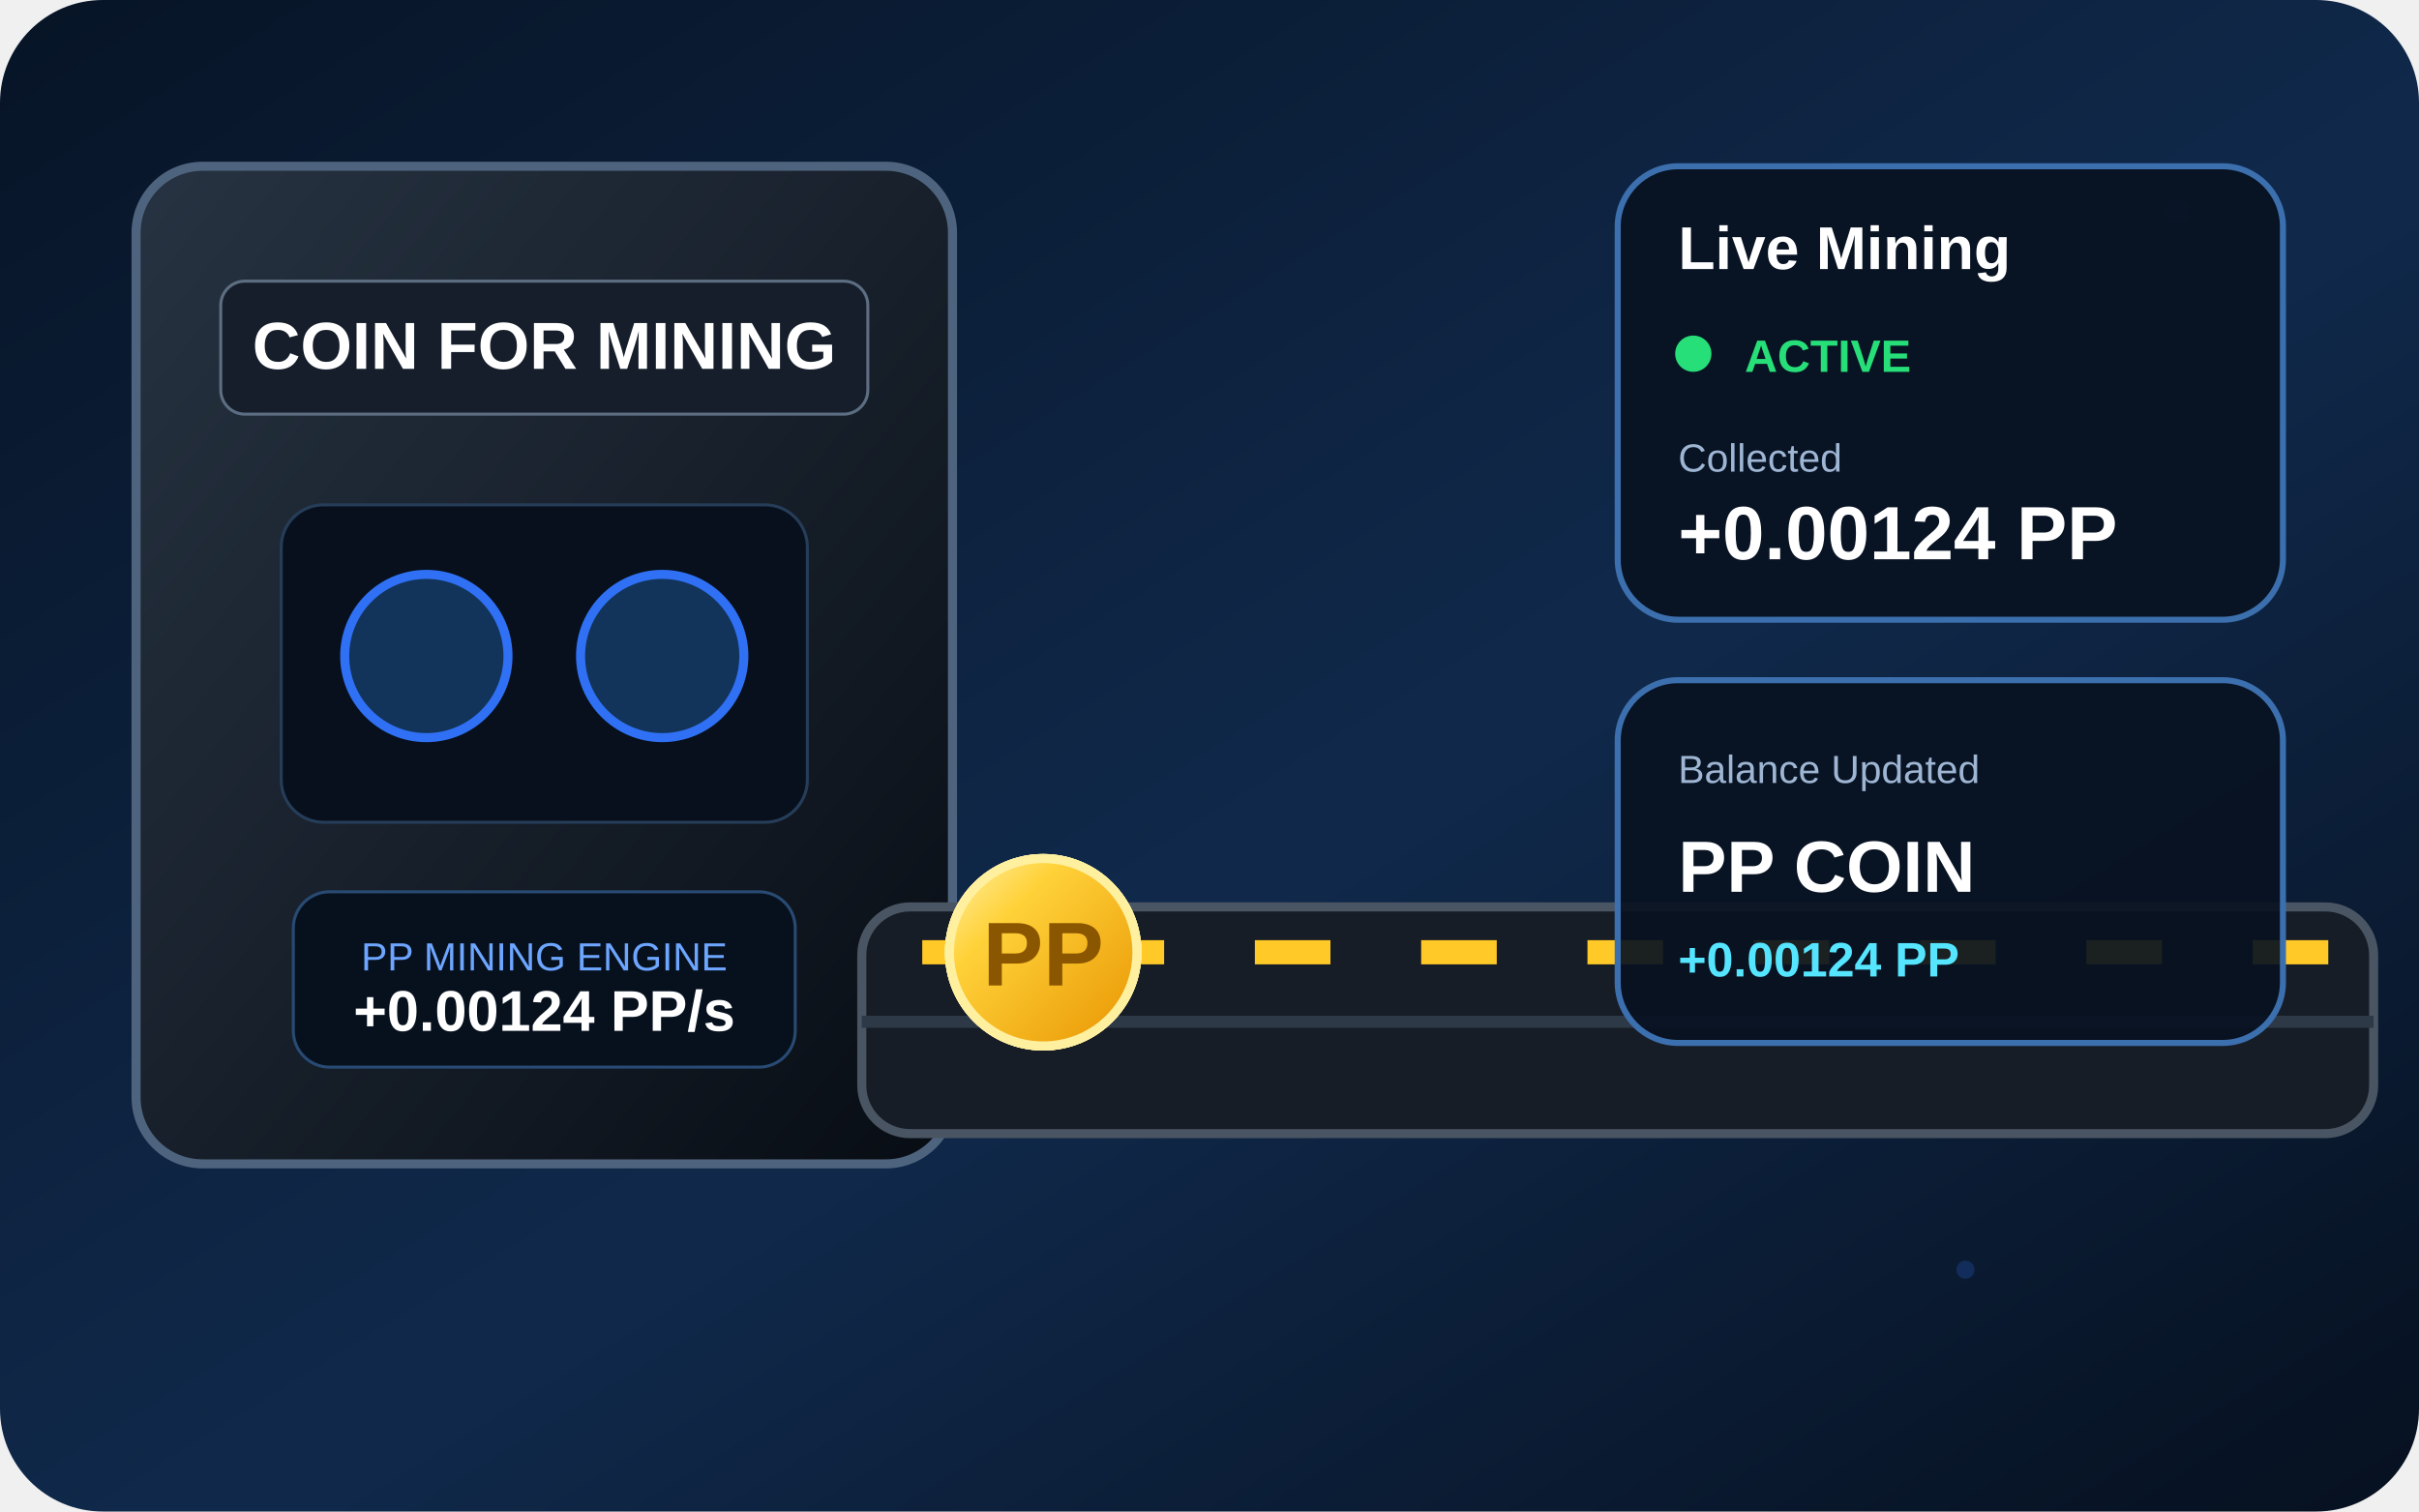
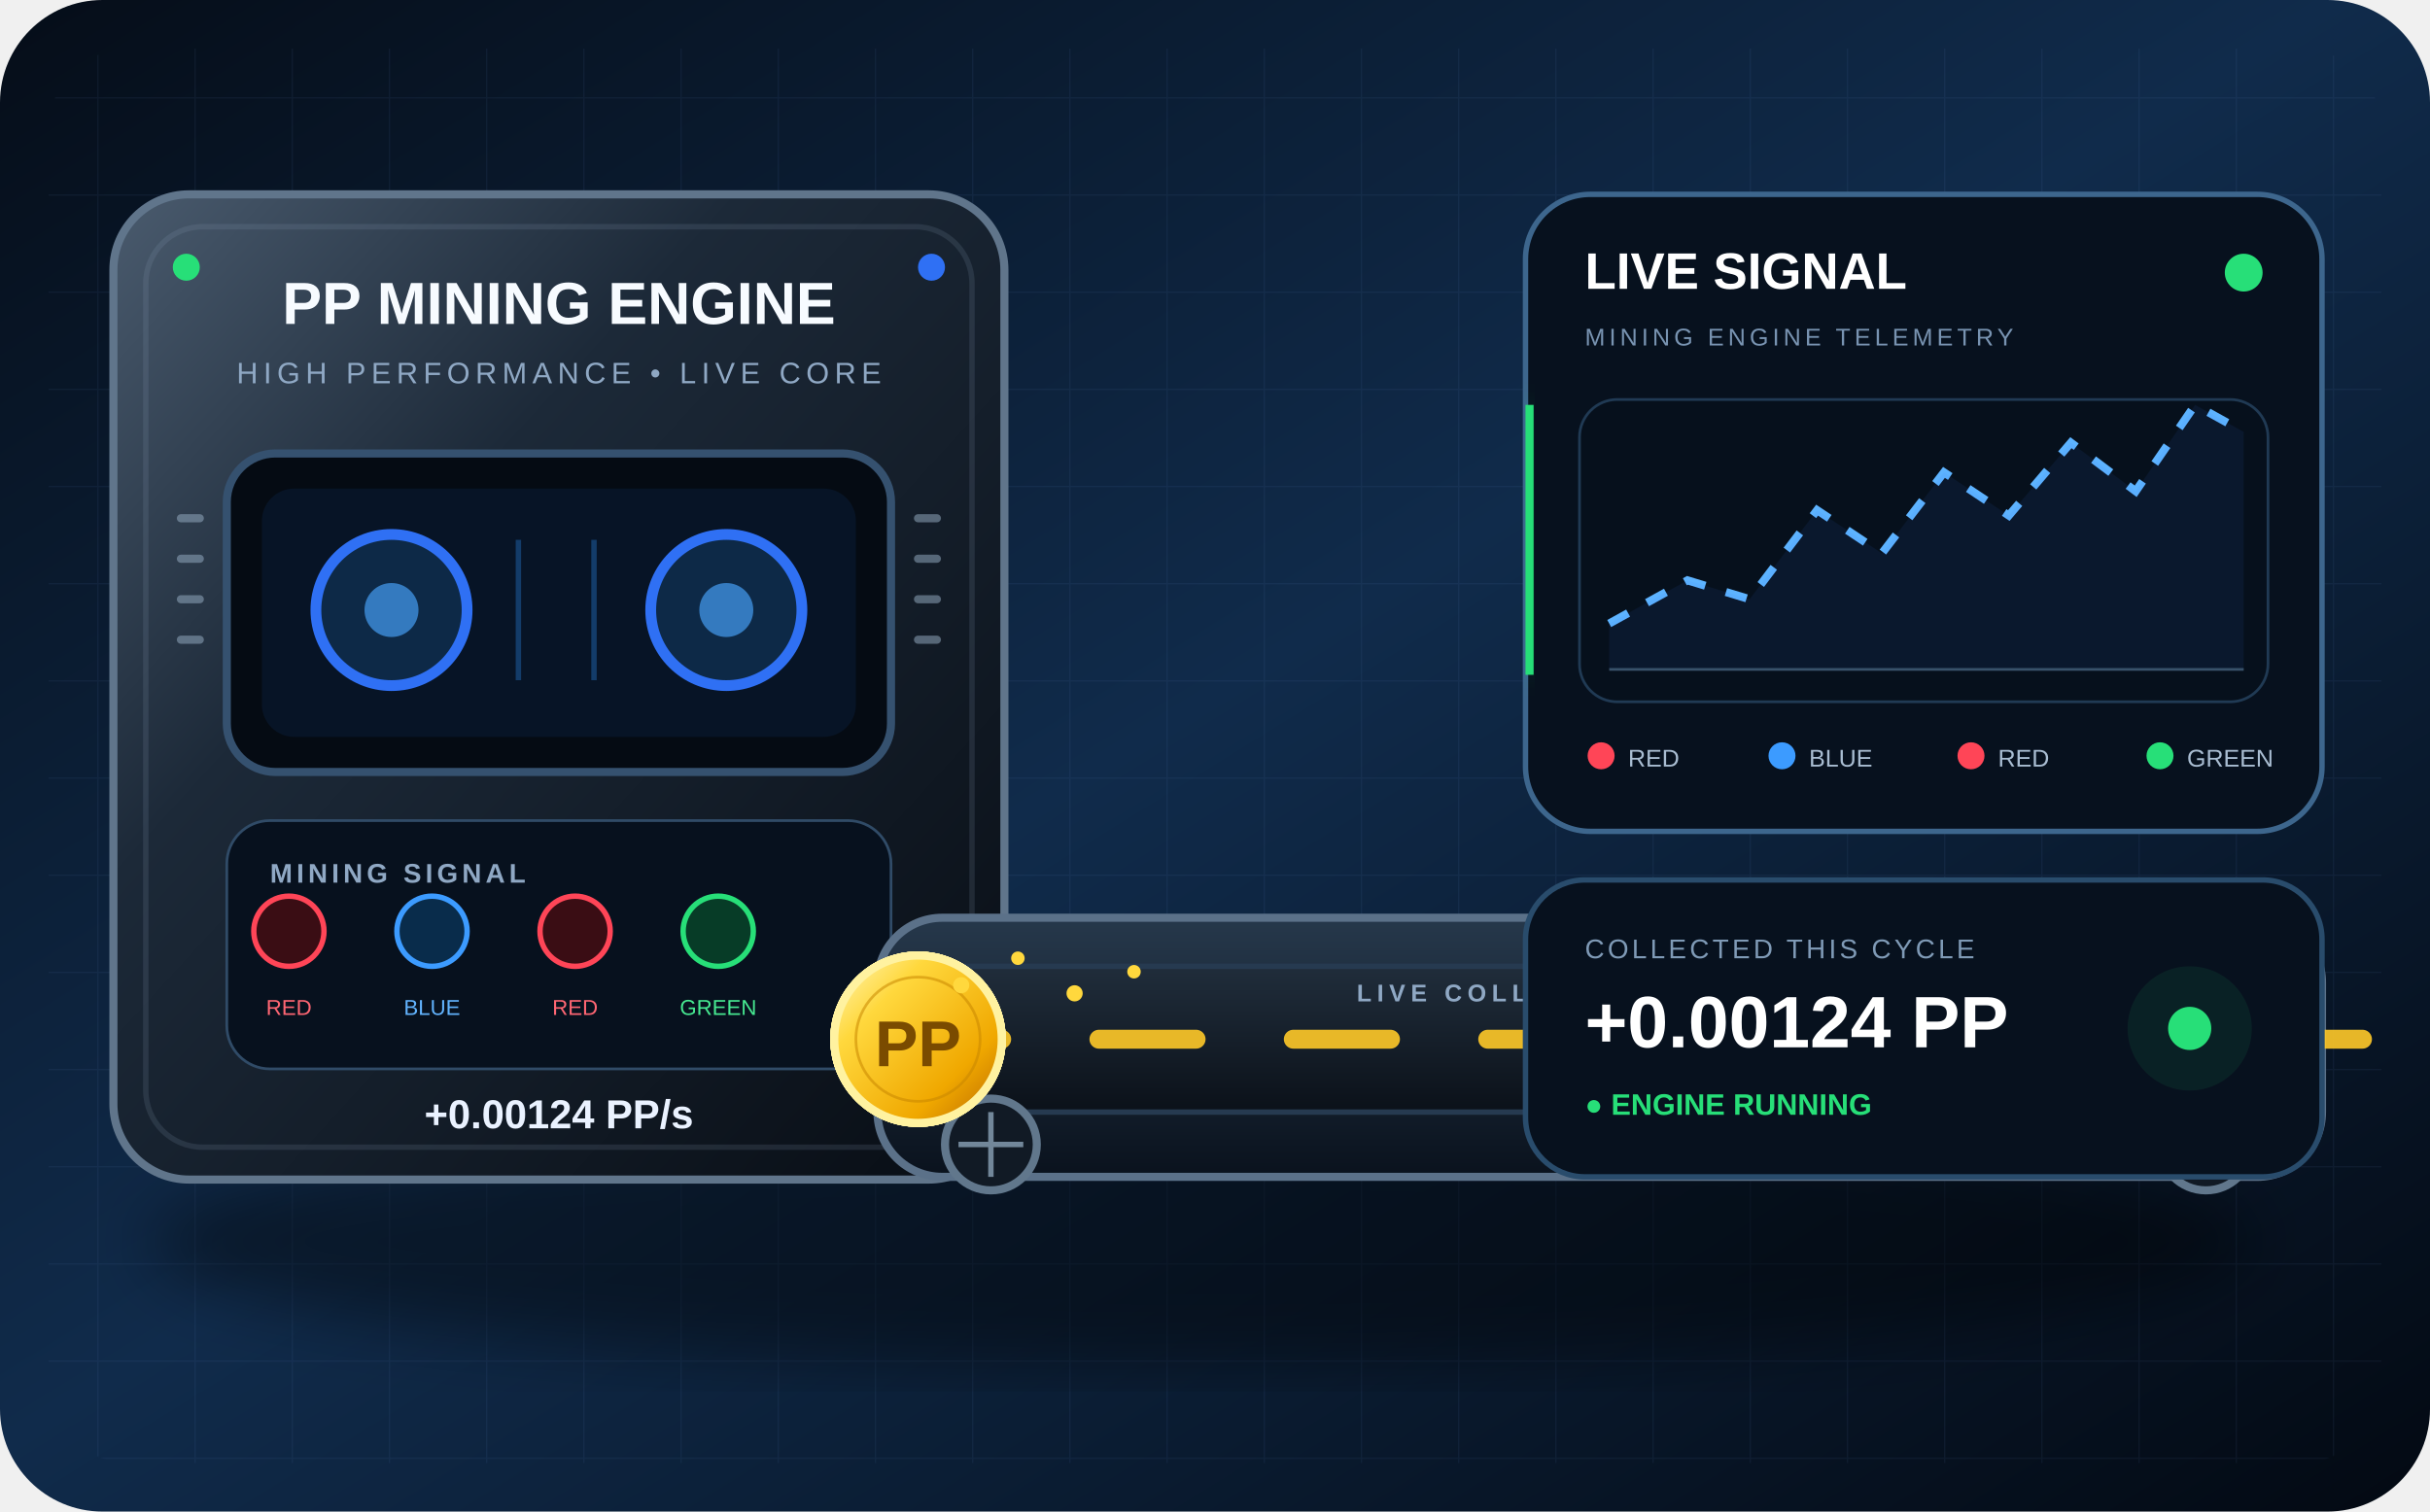
- <svg xmlns="http://www.w3.org/2000/svg" viewBox="0 0 800 500">
+ <svg xmlns="http://www.w3.org/2000/svg" viewBox="0 0 900 560" role="img" aria-label="PointPro live PP coin mining machine">
  <defs>
    <linearGradient id="bg" x1="0" y1="0" x2="1" y2="1">
-       <stop stop-color="#071426" />
-       <stop offset=".55" stop-color="#10294b" />
-       <stop offset="1" stop-color="#06101f" />
+       <stop stop-color="#050d18" />
+       <stop offset=".48" stop-color="#102b4b" />
+       <stop offset="1" stop-color="#030912" />
    </linearGradient>
-     <linearGradient id="machine" x1="0" y1="0" x2="1" y2="1">
-       <stop stop-color="#273342" />
+     <linearGradient id="steel" x1="0" y1="0" x2="1" y2="1">
+       <stop stop-color="#4a5b6e" />
+       <stop offset=".35" stop-color="#1c2938" />
      <stop offset="1" stop-color="#080d14" />
    </linearGradient>
+     <linearGradient id="steel2" x1="0" y1="0" x2="0" y2="1">
+       <stop stop-color="#26384b" />
+       <stop offset="1" stop-color="#0a121d" />
+     </linearGradient>
    <linearGradient id="gold" x1="0" y1="0" x2="1" y2="1">
-       <stop stop-color="#fff1a8" />
-       <stop offset=".3" stop-color="#ffd23a" />
-       <stop offset="1" stop-color="#e89400" />
+       <stop stop-color="#fff8bf" />
+       <stop offset=".28" stop-color="#ffd83d" />
+       <stop offset=".72" stop-color="#f0a800" />
+       <stop offset="1" stop-color="#b96700" />
+     </linearGradient>
+     <linearGradient id="belt" x1="0" y1="0" x2="0" y2="1">
+       <stop stop-color="#202d3b" />
+       <stop offset="1" stop-color="#0b1119" />
    </linearGradient>
    <filter id="glow">
      <feGaussianBlur stdDeviation="5" result="b" />
      <feMerge>
        <feMergeNode in="b" />
        <feMergeNode in="SourceGraphic" />
      </feMerge>
    </filter>
-     <style>.coin{transform-box:fill-box;transform-origin:center;animation:move 5s linear infinite}.c2{animation-delay:1.2s}.c3{animation-delay:2.4s}.c4{animation-delay:3.6s}@keyframes move{0%{transform:translateX(-80px);opacity:0}10%{opacity:1}85%{opacity:1}100%{transform:translateX(410px);opacity:0}}.belt{animation:belt 1s linear infinite}@keyframes belt{to{transform:translateX(-38px)}}</style>
+     <filter id="soft">
+       <feGaussianBlur stdDeviation="12" />
+     </filter>
+     <pattern id="grid" width="36" height="36" patternUnits="userSpaceOnUse">
+       <path d="M36 0H0V36" fill="none" stroke="#77a9e8" stroke-opacity=".07" />
+     </pattern>
+     <style>
+   .coin{transform-box:fill-box;transform-origin:center;animation:coinMove 4.8s cubic-bezier(.2,.55,.25,1) infinite}
+   .coin.c2{animation-delay:1.2s}.coin.c3{animation-delay:2.4s}.coin.c4{animation-delay:3.6s}
+   .coin.c5{animation-delay:.6s}.coin.c6{animation-delay:1.8s}
+   @keyframes coinMove{0%{transform:translate(-65px,12px) scale(.38) rotate(-22deg);opacity:0}9%{opacity:1}22%{transform:translate(10px,0) scale(1) rotate(8deg);opacity:1}55%{transform:translate(190px,-1px) scale(.96) rotate(-8deg);opacity:1}82%{transform:translate(360px,4px) scale(.78) rotate(12deg);opacity:.85}100%{transform:translate(485px,10px) scale(.48) rotate(28deg);opacity:0}}
+   .beltMove{animation:beltMove .9s linear infinite}@keyframes beltMove{to{transform:translateX(-48px)}}
+   .roller{animation:roller 1.1s linear infinite;transform-box:fill-box;transform-origin:center}@keyframes roller{to{transform:rotate(360deg)}}
+   .pulse{animation:pulse 1.4s ease-in-out infinite}.p2{animation-delay:.35s}.p3{animation-delay:.7s}.p4{animation-delay:1.05s}
+   @keyframes pulse{0%,100%{opacity:.35;transform:scale(.86)}50%{opacity:1;transform:scale(1)}}
+   .scan{animation:scan 2.8s linear infinite}@keyframes scan{0%{transform:translateX(-110px);opacity:0}15%{opacity:.9}85%{opacity:.9}100%{transform:translateX(150px);opacity:0}}
+   .signal{animation:sig 2.4s ease-in-out infinite}.s2{animation-delay:.6s}.s3{animation-delay:1.2s}.s4{animation-delay:1.8s}
+   @keyframes sig{0%,18%,100%{opacity:.22;filter:none}8%,12%{opacity:1;filter:url(#glow)}}
+   .chartLine{stroke-dasharray:8 8;animation:dash 2.2s linear infinite}@keyframes dash{to{stroke-dashoffset:-48}}
+   .spark{animation:spark 1.8s ease-out infinite}.sp2{animation-delay:.45s}.sp3{animation-delay:.9s}.sp4{animation-delay:1.35s}
+   @keyframes spark{0%{opacity:0;transform:translateY(5px) scale(.4)}25%{opacity:1}100%{opacity:0;transform:translateY(-25px) scale(1)}}
+  </style>
  </defs>
-   <rect width="800" height="500" rx="34" fill="url(#bg)" />
-   <g opacity=".22" fill="#2f70f4">
-     <circle cx="80" cy="80" r="3" />
-     <circle cx="720" cy="70" r="4" />
-     <circle cx="650" cy="420" r="3" />
-   </g>
-   <g transform="translate(45 55)">
-     <rect x="0" y="0" width="270" height="330" rx="22" fill="url(#machine)" stroke="#4e647e" stroke-width="3" />
-     <rect x="28" y="38" width="214" height="44" rx="8" fill="#151e2a" stroke="#5e6e82" />
-     <text x="135" y="67" fill="#fff" font-family="Arial" font-size="22" font-weight="800" text-anchor="middle">COIN FOR MINING</text>
-     <rect x="48" y="112" width="174" height="105" rx="14" fill="#07101c" stroke="#263d59" />
-     <circle cx="96" cy="162" r="27" fill="#12345a" stroke="#2f70f4" stroke-width="3" />
-     <circle cx="174" cy="162" r="27" fill="#12345a" stroke="#2f70f4" stroke-width="3" />
-     <path d="M70 160h52M148 160h52" stroke="#2f70f4" stroke-width="5" filter="url(#glow)" />
-     <rect x="52" y="240" width="166" height="58" rx="12" fill="#07111e" stroke="#284a73" />
-     <text x="135" y="266" fill="#6da5ff" font-family="Arial" font-size="13" text-anchor="middle">PP MINING ENGINE</text>
-     <text x="135" y="286" fill="#fff" font-family="Arial" font-size="19" font-weight="800" text-anchor="middle">+0.00124 PP/s</text>
-   </g>
-   <g transform="translate(285 300)">
-     <g class="belt">
-       <rect x="0" y="0" width="500" height="75" rx="16" fill="#171d26" stroke="#4a5563" stroke-width="3" />
-       <path d="M0 38h500" stroke="#2e3948" stroke-width="4" />
-       <path d="M20 15l25 0M75 15l25 0M130 15l25 0M185 15l25 0M240 15l25 0M295 15l25 0M350 15l25 0M405 15l25 0M460 15l25 0" stroke="#ffc928" stroke-width="8" />
+   <rect width="900" height="560" rx="38" fill="url(#bg)" />
+   <rect x="18" y="18" width="864" height="524" rx="30" fill="url(#grid)" />
+   <ellipse cx="445" cy="460" rx="390" ry="46" fill="#000" opacity=".42" filter="url(#soft)" />
+   <g transform="translate(42 72)">
+     <rect x="0" y="0" width="330" height="365" rx="28" fill="url(#steel)" stroke="#60758b" stroke-width="3" />
+     <rect x="12" y="12" width="306" height="341" rx="21" fill="none" stroke="#8aa0b8" stroke-opacity=".16" stroke-width="2" />
+     <circle cx="27" cy="27" r="5" fill="#27df78" class="pulse" />
+     <circle cx="303" cy="27" r="5" fill="#2f70f4" class="pulse p2" />
+     <text x="165" y="48" fill="#f7fbff" font-family="Arial,sans-serif" font-size="22" font-weight="900" text-anchor="middle">PP MINING ENGINE</text>
+     <text x="165" y="70" fill="#8fa8c4" font-family="Arial,sans-serif" font-size="11" letter-spacing="2" text-anchor="middle">HIGH PERFORMANCE • LIVE CORE</text>
+     <rect x="42" y="96" width="246" height="118" rx="18" fill="#050b13" stroke="#35516f" stroke-width="3" />
+     <rect x="55" y="109" width="220" height="92" rx="12" fill="#071426" />
+     <circle cx="103" cy="154" r="28" fill="#0d2947" stroke="#2f70f4" stroke-width="4" />
+     <circle cx="227" cy="154" r="28" fill="#0d2947" stroke="#2f70f4" stroke-width="4" />
+     <circle cx="103" cy="154" r="10" fill="#48a6ff" opacity=".65" class="pulse" />
+     <circle cx="227" cy="154" r="10" fill="#48a6ff" opacity=".65" class="pulse p2" />
+     <path d="M132 154h66" stroke="#4db0ff" stroke-width="5" stroke-linecap="round" filter="url(#glow)" />
+     <path d="M150 128v52M178 128v52" stroke="#1d5ca0" stroke-width="2" opacity=".55" />
+     <rect x="42" y="232" width="246" height="92" rx="16" fill="#07111e" stroke="#304b67" />
+     <text x="58" y="255" fill="#8fa8c4" font-family="Arial,sans-serif" font-size="10" font-weight="700" letter-spacing="1.5">MINING SIGNAL</text>
+     <g transform="translate(65 273)">
+       <circle cx="0" cy="0" r="13" fill="#3a0d14" stroke="#ff4557" stroke-width="2" class="signal" />
+       <circle cx="53" cy="0" r="13" fill="#092c4b" stroke="#3c9bff" stroke-width="2" class="signal s2" />
+       <circle cx="106" cy="0" r="13" fill="#3a0d14" stroke="#ff4557" stroke-width="2" class="signal s3" />
+       <circle cx="159" cy="0" r="13" fill="#073c27" stroke="#27df78" stroke-width="2" class="signal s4" />
+       <text x="0" y="31" fill="#ff6673" font-family="Arial,sans-serif" font-size="8" text-anchor="middle">RED</text>
+       <text x="53" y="31" fill="#62b4ff" font-family="Arial,sans-serif" font-size="8" text-anchor="middle">BLUE</text>
+       <text x="106" y="31" fill="#ff6673" font-family="Arial,sans-serif" font-size="8" text-anchor="middle">RED</text>
+       <text x="159" y="31" fill="#46e991" font-family="Arial,sans-serif" font-size="8" text-anchor="middle">GREEN</text>
+     </g>
+     <text x="165" y="346" fill="#eaf2ff" font-family="Arial,sans-serif" font-size="15" font-weight="800" text-anchor="middle">+0.00124 PP/s</text>
+     <g opacity=".5" stroke="#9ab1c8" stroke-width="3" stroke-linecap="round">
+       <path d="M25 120h7M25 135h7M25 150h7M25 165h7M298 120h7M298 135h7M298 150h7M298 165h7" />
    </g>
  </g>
+   <g transform="translate(325 340)">
+     <rect x="0" y="0" width="535" height="96" rx="24" fill="url(#steel2)" stroke="#5b7189" stroke-width="3" />
+     <rect x="18" y="18" width="499" height="54" rx="14" fill="url(#belt)" stroke="#263a50" stroke-width="2" />
+     <g class="beltMove" opacity=".9">
+       <path d="M10 45h36M82 45h36M154 45h36M226 45h36M298 45h36M370 45h36M442 45h36M514 45h36" stroke="#ffc928" stroke-width="7" stroke-linecap="round" />
+     </g>
+     <g class="roller">
+       <circle cx="42" cy="84" r="17" fill="#111a25" stroke="#61778c" stroke-width="3" />
+       <path d="M42 72v24M30 84h24" stroke="#72879a" stroke-width="2" />
+     </g>
+     <g class="roller" style="animation-delay:-.25s">
+       <circle cx="492" cy="84" r="17" fill="#111a25" stroke="#61778c" stroke-width="3" />
+       <path d="M492 72v24M480 84h24" stroke="#72879a" stroke-width="2" />
+     </g>
+     <text x="268" y="31" fill="#8fa8c4" font-family="Arial,sans-serif" font-size="9" font-weight="700" text-anchor="middle" letter-spacing="2">LIVE COLLECTION CONVEYOR</text>
+   </g>
  <g class="coin">
-     <circle cx="345" cy="315" r="31" fill="url(#gold)" stroke="#fff0a0" stroke-width="3" />
-     <text x="345" y="326" fill="#8b5600" font-family="Arial" font-size="30" font-weight="900" text-anchor="middle">PP</text>
+     <circle cx="340" cy="385" r="31" fill="url(#gold)" stroke="#fff2a0" stroke-width="3" />
+     <circle cx="340" cy="385" r="23" fill="none" stroke="#c88700" stroke-opacity=".55" />
+     <text x="340" y="395" fill="#7a4b00" font-family="Arial,sans-serif" font-size="24" font-weight="900" text-anchor="middle">PP</text>
  </g>
  <g class="coin c2">
-     <circle cx="345" cy="315" r="31" fill="url(#gold)" stroke="#fff0a0" stroke-width="3" />
-     <text x="345" y="326" fill="#8b5600" font-family="Arial" font-size="30" font-weight="900" text-anchor="middle">PP</text>
+     <circle cx="340" cy="385" r="31" fill="url(#gold)" stroke="#fff2a0" stroke-width="3" />
+     <circle cx="340" cy="385" r="23" fill="none" stroke="#c88700" stroke-opacity=".55" />
+     <text x="340" y="395" fill="#7a4b00" font-family="Arial,sans-serif" font-size="24" font-weight="900" text-anchor="middle">PP</text>
  </g>
  <g class="coin c3">
-     <circle cx="345" cy="315" r="31" fill="url(#gold)" stroke="#fff0a0" stroke-width="3" />
-     <text x="345" y="326" fill="#8b5600" font-family="Arial" font-size="30" font-weight="900" text-anchor="middle">PP</text>
+     <circle cx="340" cy="385" r="31" fill="url(#gold)" stroke="#fff2a0" stroke-width="3" />
+     <circle cx="340" cy="385" r="23" fill="none" stroke="#c88700" stroke-opacity=".55" />
+     <text x="340" y="395" fill="#7a4b00" font-family="Arial,sans-serif" font-size="24" font-weight="900" text-anchor="middle">PP</text>
  </g>
  <g class="coin c4">
-     <circle cx="345" cy="315" r="31" fill="url(#gold)" stroke="#fff0a0" stroke-width="3" />
-     <text x="345" y="326" fill="#8b5600" font-family="Arial" font-size="30" font-weight="900" text-anchor="middle">PP</text>
+     <circle cx="340" cy="385" r="31" fill="url(#gold)" stroke="#fff2a0" stroke-width="3" />
+     <circle cx="340" cy="385" r="23" fill="none" stroke="#c88700" stroke-opacity=".55" />
+     <text x="340" y="395" fill="#7a4b00" font-family="Arial,sans-serif" font-size="24" font-weight="900" text-anchor="middle">PP</text>
  </g>
-   <g transform="translate(535 55)">
-     <rect width="220" height="150" rx="20" fill="#081221" fill-opacity=".92" stroke="#3c6fae" stroke-width="2" />
-     <text x="20" y="34" fill="#fff" font-family="Arial" font-size="20" font-weight="800">Live Mining</text>
-     <circle cx="25" cy="62" r="6" fill="#27df78" />
-     <text x="42" y="68" fill="#27df78" font-family="Arial" font-size="15" font-weight="700">ACTIVE</text>
-     <text x="20" y="101" fill="#9eb6d3" font-family="Arial" font-size="13">Collected</text>
-     <text id="amount" x="20" y="130" fill="#fff" font-family="Arial" font-size="25" font-weight="900">+0.00124 PP</text>
+   <g class="coin c5">
+     <circle cx="340" cy="385" r="31" fill="url(#gold)" stroke="#fff2a0" stroke-width="3" />
+     <circle cx="340" cy="385" r="23" fill="none" stroke="#c88700" stroke-opacity=".55" />
+     <text x="340" y="395" fill="#7a4b00" font-family="Arial,sans-serif" font-size="24" font-weight="900" text-anchor="middle">PP</text>
  </g>
-   <g transform="translate(535 225)">
-     <rect width="220" height="120" rx="20" fill="#081221" fill-opacity=".92" stroke="#3c6fae" stroke-width="2" />
-     <text x="20" y="34" fill="#9eb6d3" font-family="Arial" font-size="13">Balance Updated</text>
-     <text x="20" y="70" fill="#fff" font-family="Arial" font-size="24" font-weight="900">PP COIN</text>
-     <text x="20" y="98" fill="#55e5ff" font-family="Arial" font-size="16" font-weight="700">+0.00124 PP</text>
+   <g class="coin c6">
+     <circle cx="340" cy="385" r="31" fill="url(#gold)" stroke="#fff2a0" stroke-width="3" />
+     <circle cx="340" cy="385" r="23" fill="none" stroke="#c88700" stroke-opacity=".55" />
+     <text x="340" y="395" fill="#7a4b00" font-family="Arial,sans-serif" font-size="24" font-weight="900" text-anchor="middle">PP</text>
+   </g>
+   <g transform="translate(565 72)">
+     <rect x="0" y="0" width="295" height="236" rx="24" fill="#07111e" stroke="#3d668d" stroke-width="2" />
+     <text x="22" y="35" fill="#fff" font-family="Arial,sans-serif" font-size="19" font-weight="900">LIVE SIGNAL</text>
+     <circle cx="266" cy="29" r="7" fill="#27df78" class="pulse" />
+     <text x="22" y="56" fill="#7893b1" font-family="Arial,sans-serif" font-size="9" letter-spacing="1.5">MINING ENGINE TELEMETRY</text>
+     <rect x="20" y="76" width="255" height="112" rx="14" fill="#06101c" stroke="#203a54" />
+     <path d="M31 159 L60 143 L83 150 L108 117 L132 133 L155 103 L179 119 L202 92 L226 110 L248 78 L266 88" fill="none" stroke="#5db3ff" stroke-width="3" class="chartLine" />
+     <path d="M31 159 L60 143 L83 150 L108 117 L132 133 L155 103 L179 119 L202 92 L226 110 L248 78 L266 88 V176 H31Z" fill="#2f70f4" opacity=".08" />
+     <line x1="31" y1="176" x2="266" y2="176" stroke="#38516a" stroke-width="1" />
+     <g class="scan">
+       <rect x="0" y="78" width="3" height="100" fill="#27df78" filter="url(#glow)" />
+     </g>
+     <g transform="translate(20 208)">
+       <circle cx="8" cy="0" r="5" fill="#ff4557" />
+       <text x="18" y="4" fill="#a9bdd2" font-family="Arial,sans-serif" font-size="9">RED</text>
+       <circle cx="75" cy="0" r="5" fill="#3c9bff" />
+       <text x="85" y="4" fill="#a9bdd2" font-family="Arial,sans-serif" font-size="9">BLUE</text>
+       <circle cx="145" cy="0" r="5" fill="#ff4557" />
+       <text x="155" y="4" fill="#a9bdd2" font-family="Arial,sans-serif" font-size="9">RED</text>
+       <circle cx="215" cy="0" r="5" fill="#27df78" />
+       <text x="225" y="4" fill="#a9bdd2" font-family="Arial,sans-serif" font-size="9">GREEN</text>
+     </g>
+   </g>
+   <g transform="translate(565 326)">
+     <rect x="0" y="0" width="295" height="110" rx="22" fill="#07111e" stroke="#294c6c" stroke-width="2" />
+     <text x="22" y="29" fill="#7f9ab6" font-family="Arial,sans-serif" font-size="10" letter-spacing="1.2">COLLECTED THIS CYCLE</text>
+     <text x="22" y="62" fill="#fff" font-family="Arial,sans-serif" font-size="27" font-weight="900">+0.00124 PP</text>
+     <text x="22" y="87" fill="#27df78" font-family="Arial,sans-serif" font-size="11" font-weight="700">● ENGINE RUNNING</text>
+     <circle cx="246" cy="55" r="23" fill="#27df78" opacity=".08" />
+     <circle cx="246" cy="55" r="8" fill="#27df78" class="pulse" />
+   </g>
+   <g fill="#ffd83d">
+     <circle class="spark" cx="356" cy="365" r="3" />
+     <circle class="spark sp2" cx="377" cy="355" r="2.5" />
+     <circle class="spark sp3" cx="398" cy="368" r="3" />
+     <circle class="spark sp4" cx="420" cy="360" r="2.5" />
  </g>
</svg>
